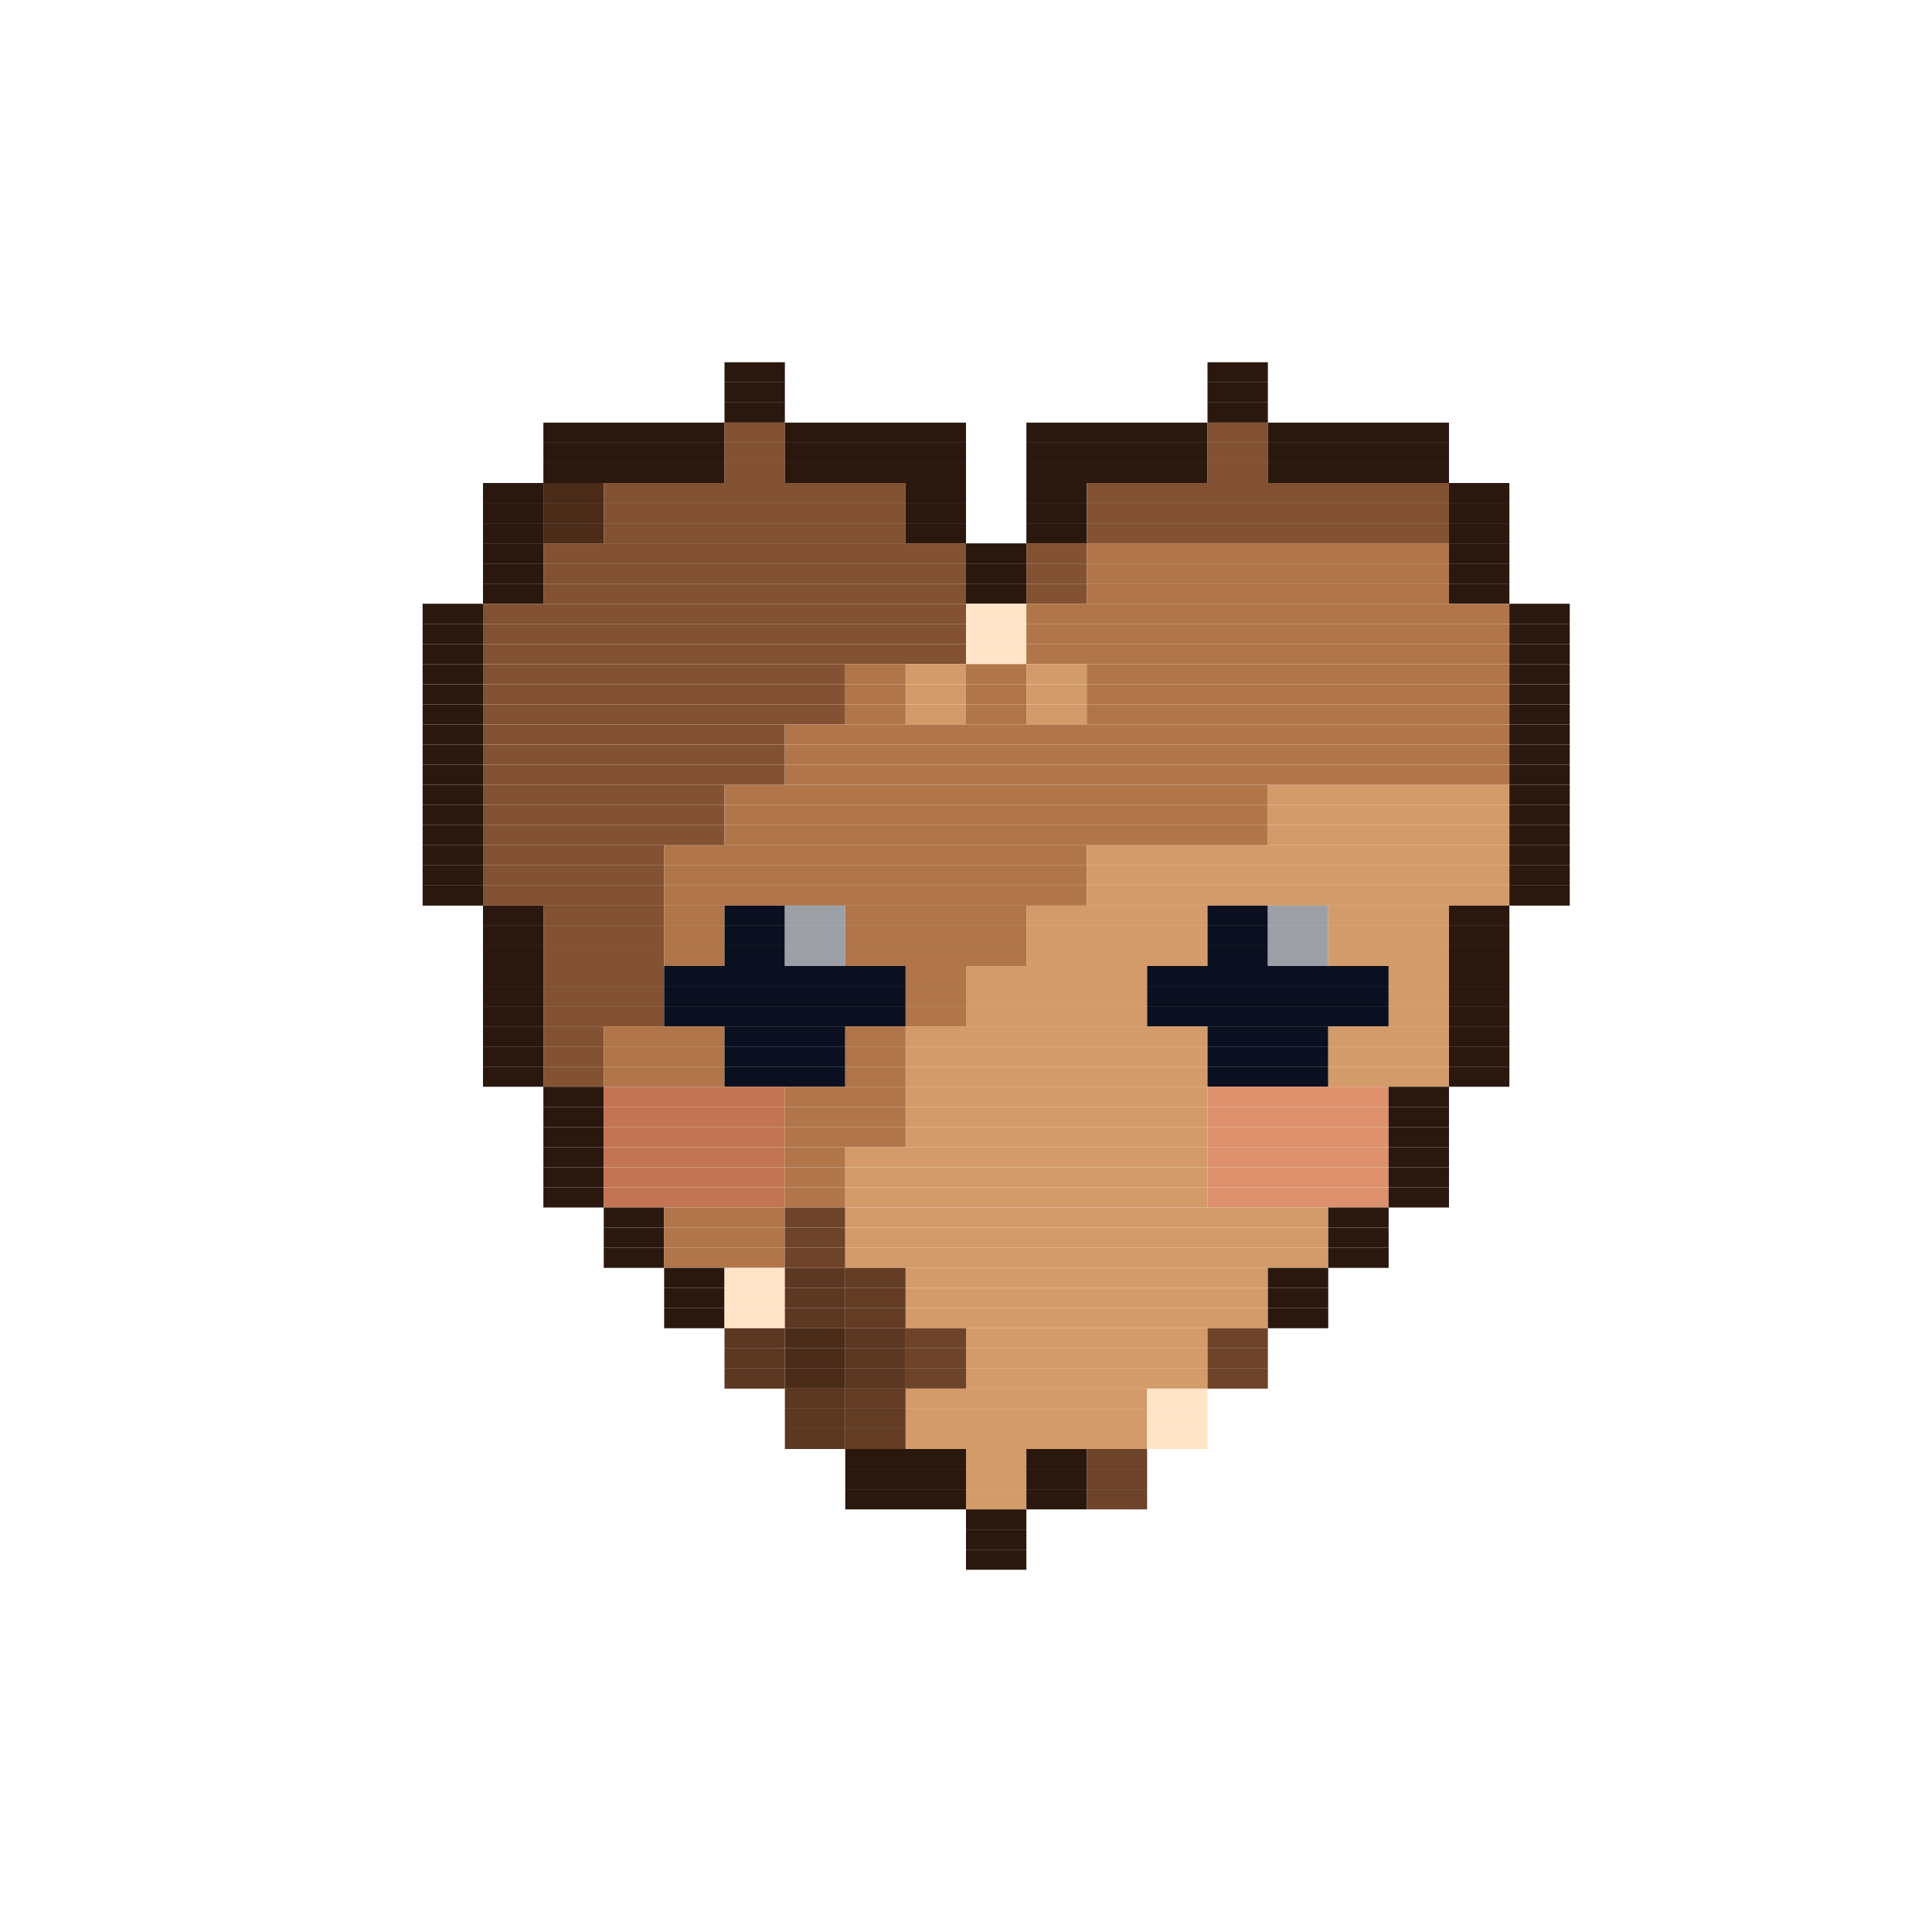
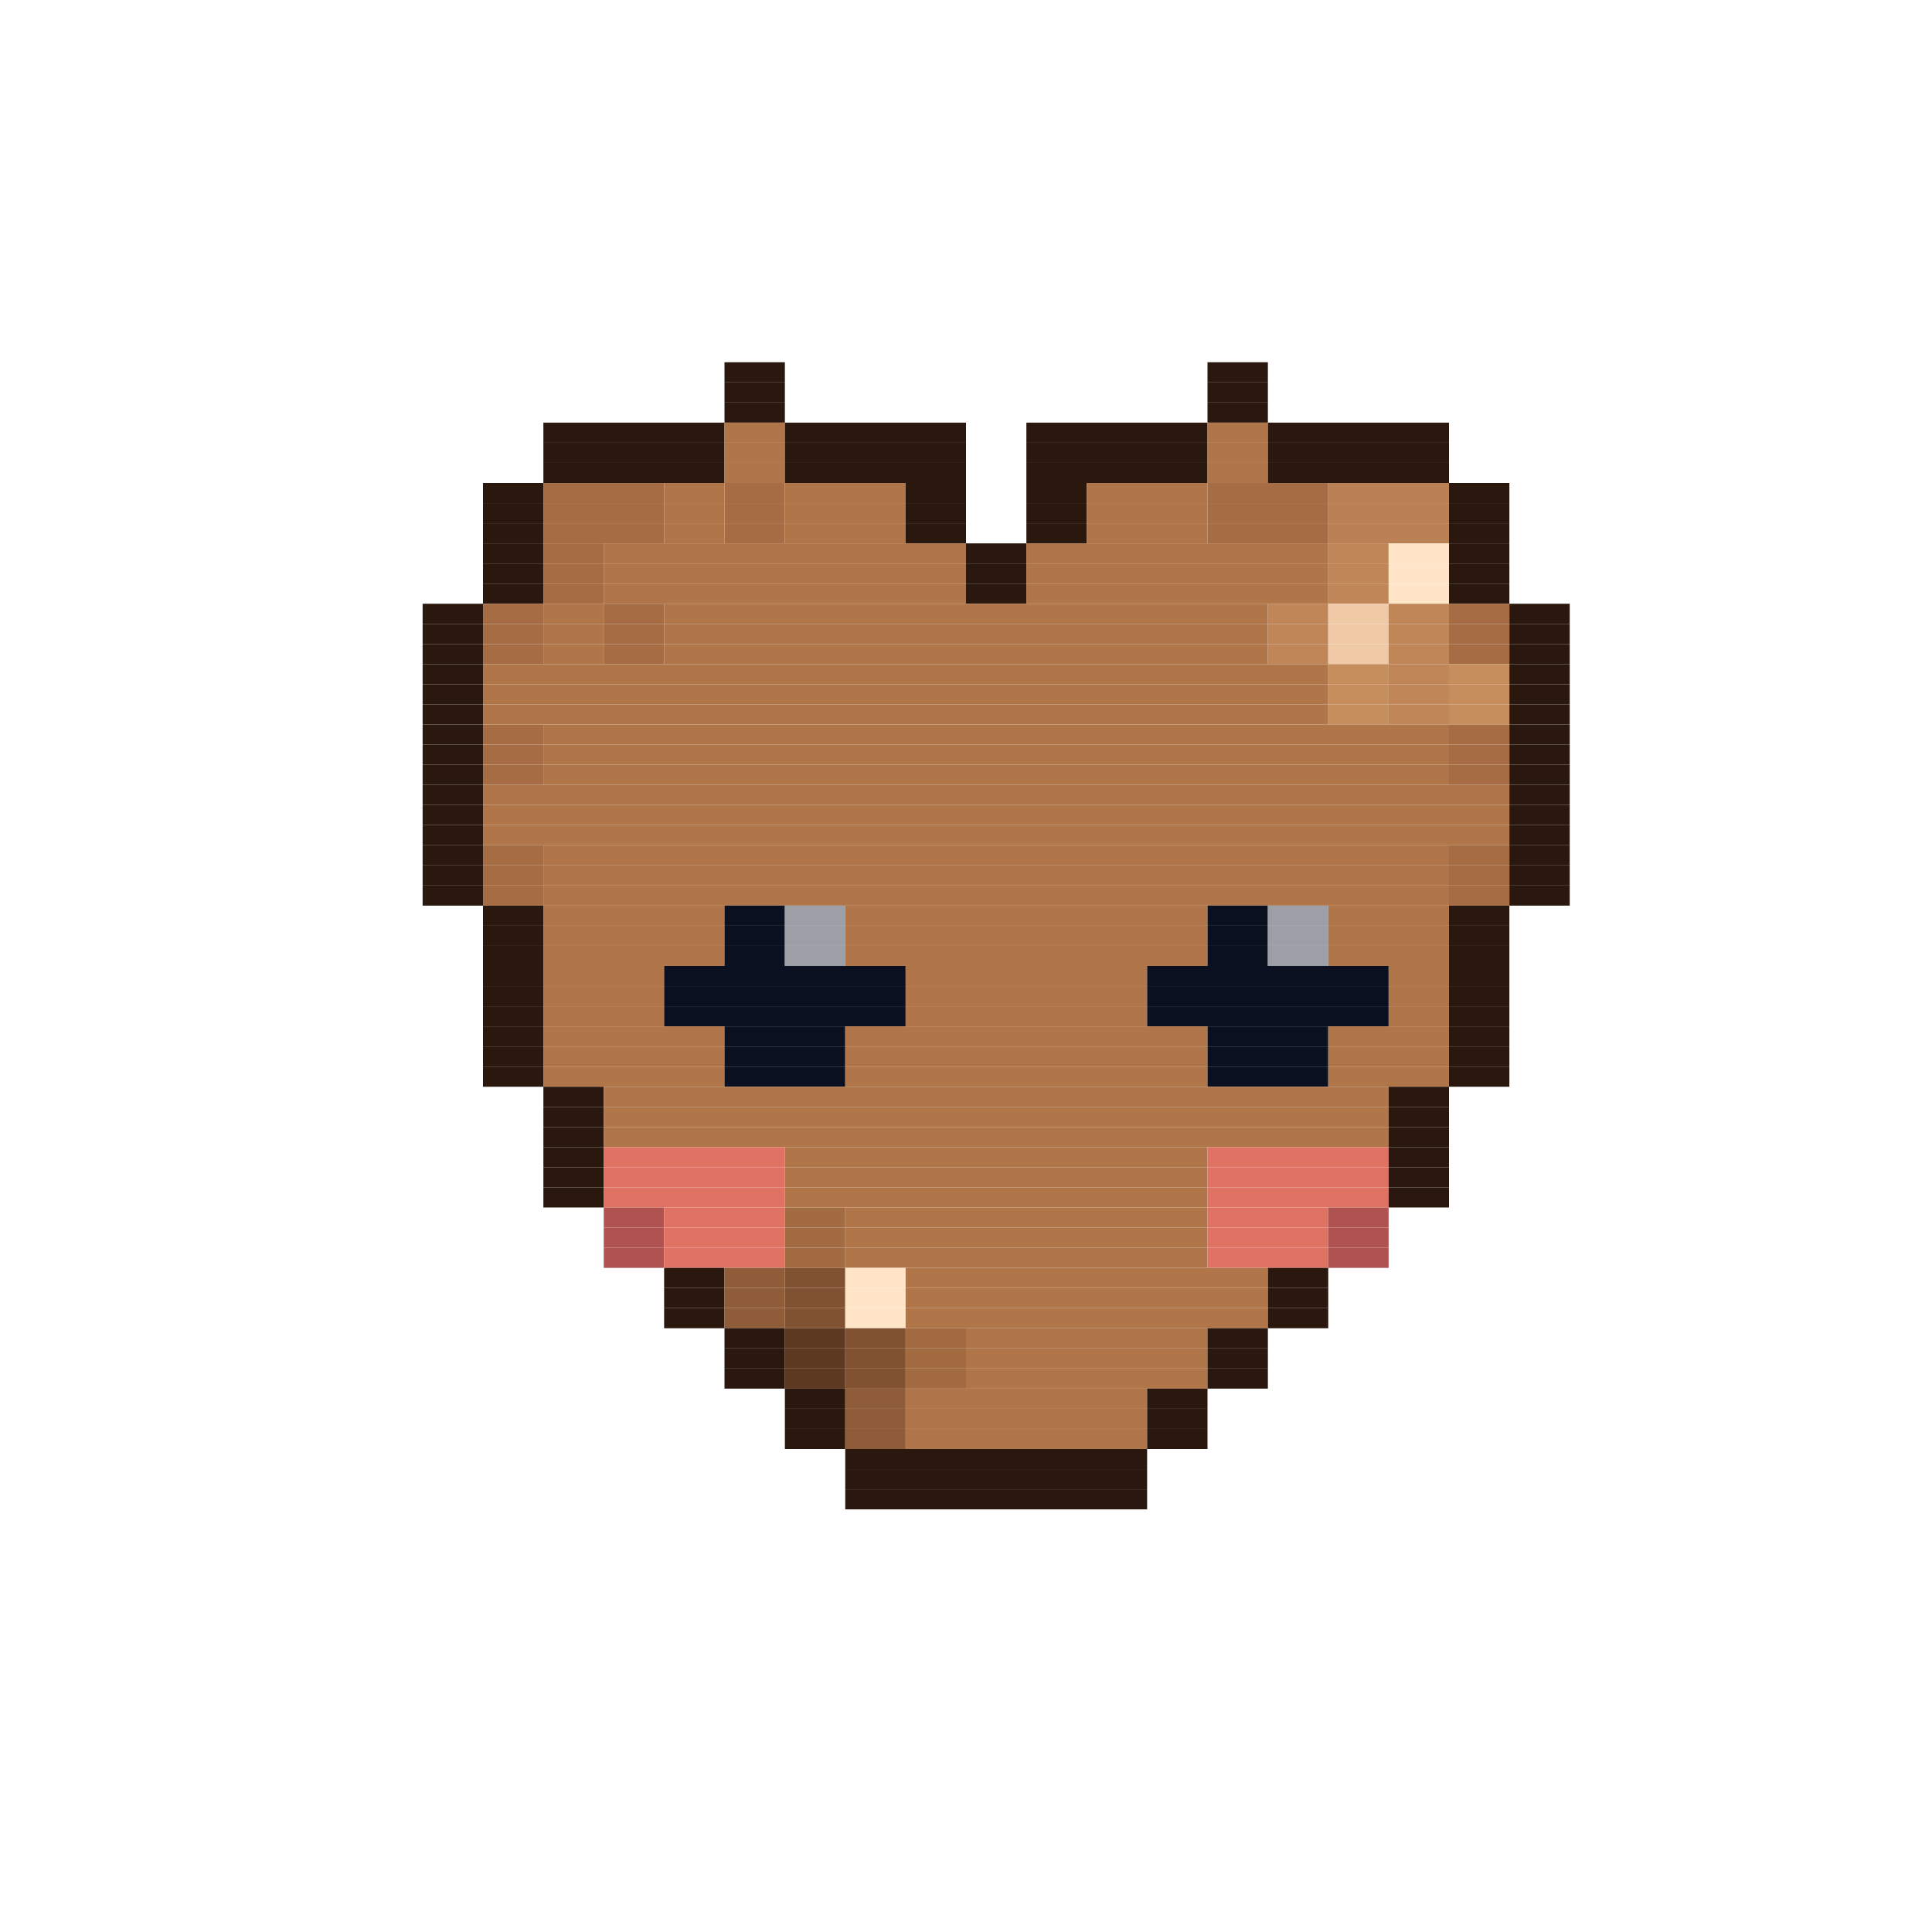
<svg xmlns="http://www.w3.org/2000/svg" viewBox="0 0 96 96" width="96" height="96" style="image-rendering:pixelated">
  <rect x="36" y="18" width="3" height="1" fill="#2a180f" />
  <rect x="60" y="18" width="3" height="1" fill="#2a180f" />
  <rect x="36" y="19" width="3" height="1" fill="#2a180f" />
  <rect x="60" y="19" width="3" height="1" fill="#2a180f" />
  <rect x="36" y="20" width="3" height="1" fill="#2a180f" />
  <rect x="60" y="20" width="3" height="1" fill="#2a180f" />
  <rect x="27" y="21" width="9" height="1" fill="#2a180f" />
-   <rect x="36" y="21" width="3" height="1" fill="#835233" />
+   <rect x="36" y="21" width="3" height="1" fill="#b07549" />
  <rect x="39" y="21" width="9" height="1" fill="#2a180f" />
  <rect x="51" y="21" width="9" height="1" fill="#2a180f" />
-   <rect x="60" y="21" width="3" height="1" fill="#835233" />
+   <rect x="60" y="21" width="3" height="1" fill="#b07549" />
  <rect x="63" y="21" width="9" height="1" fill="#2a180f" />
  <rect x="27" y="22" width="9" height="1" fill="#2a180f" />
-   <rect x="36" y="22" width="3" height="1" fill="#835233" />
+   <rect x="36" y="22" width="3" height="1" fill="#b07549" />
  <rect x="39" y="22" width="9" height="1" fill="#2a180f" />
  <rect x="51" y="22" width="9" height="1" fill="#2a180f" />
-   <rect x="60" y="22" width="3" height="1" fill="#835233" />
+   <rect x="60" y="22" width="3" height="1" fill="#b07549" />
  <rect x="63" y="22" width="9" height="1" fill="#2a180f" />
  <rect x="27" y="23" width="9" height="1" fill="#2a180f" />
-   <rect x="36" y="23" width="3" height="1" fill="#835233" />
+   <rect x="36" y="23" width="3" height="1" fill="#b07549" />
  <rect x="39" y="23" width="9" height="1" fill="#2a180f" />
  <rect x="51" y="23" width="9" height="1" fill="#2a180f" />
-   <rect x="60" y="23" width="3" height="1" fill="#835233" />
+   <rect x="60" y="23" width="3" height="1" fill="#b07549" />
  <rect x="63" y="23" width="9" height="1" fill="#2a180f" />
  <rect x="24" y="24" width="3" height="1" fill="#2a180f" />
-   <rect x="27" y="24" width="3" height="1" fill="#4b2c19" />
-   <rect x="30" y="24" width="15" height="1" fill="#835233" />
+   <rect x="27" y="24" width="6" height="1" fill="#a66d44" />
+   <rect x="33" y="24" width="3" height="1" fill="#b07549" />
+   <rect x="36" y="24" width="3" height="1" fill="#a66d44" />
+   <rect x="39" y="24" width="6" height="1" fill="#b07549" />
  <rect x="45" y="24" width="3" height="1" fill="#2a180f" />
  <rect x="51" y="24" width="3" height="1" fill="#2a180f" />
-   <rect x="54" y="24" width="18" height="1" fill="#835233" />
+   <rect x="54" y="24" width="6" height="1" fill="#b07549" />
+   <rect x="60" y="24" width="6" height="1" fill="#a66d44" />
+   <rect x="66" y="24" width="6" height="1" fill="#bb8053" />
  <rect x="72" y="24" width="3" height="1" fill="#2a180f" />
  <rect x="24" y="25" width="3" height="1" fill="#2a180f" />
-   <rect x="27" y="25" width="3" height="1" fill="#4b2c19" />
-   <rect x="30" y="25" width="15" height="1" fill="#835233" />
+   <rect x="27" y="25" width="6" height="1" fill="#a66d44" />
+   <rect x="33" y="25" width="3" height="1" fill="#b07549" />
+   <rect x="36" y="25" width="3" height="1" fill="#a66d44" />
+   <rect x="39" y="25" width="6" height="1" fill="#b07549" />
  <rect x="45" y="25" width="3" height="1" fill="#2a180f" />
  <rect x="51" y="25" width="3" height="1" fill="#2a180f" />
-   <rect x="54" y="25" width="18" height="1" fill="#835233" />
+   <rect x="54" y="25" width="6" height="1" fill="#b07549" />
+   <rect x="60" y="25" width="6" height="1" fill="#a66d44" />
+   <rect x="66" y="25" width="6" height="1" fill="#bb8053" />
  <rect x="72" y="25" width="3" height="1" fill="#2a180f" />
  <rect x="24" y="26" width="3" height="1" fill="#2a180f" />
-   <rect x="27" y="26" width="3" height="1" fill="#4b2c19" />
-   <rect x="30" y="26" width="15" height="1" fill="#835233" />
+   <rect x="27" y="26" width="6" height="1" fill="#a66d44" />
+   <rect x="33" y="26" width="3" height="1" fill="#b07549" />
+   <rect x="36" y="26" width="3" height="1" fill="#a66d44" />
+   <rect x="39" y="26" width="6" height="1" fill="#b07549" />
  <rect x="45" y="26" width="3" height="1" fill="#2a180f" />
  <rect x="51" y="26" width="3" height="1" fill="#2a180f" />
-   <rect x="54" y="26" width="18" height="1" fill="#835233" />
+   <rect x="54" y="26" width="6" height="1" fill="#b07549" />
+   <rect x="60" y="26" width="6" height="1" fill="#a66d44" />
+   <rect x="66" y="26" width="6" height="1" fill="#bb8053" />
  <rect x="72" y="26" width="3" height="1" fill="#2a180f" />
  <rect x="24" y="27" width="3" height="1" fill="#2a180f" />
-   <rect x="27" y="27" width="21" height="1" fill="#835233" />
+   <rect x="27" y="27" width="3" height="1" fill="#a66d44" />
+   <rect x="30" y="27" width="18" height="1" fill="#b07549" />
  <rect x="48" y="27" width="3" height="1" fill="#2a180f" />
-   <rect x="51" y="27" width="3" height="1" fill="#835233" />
-   <rect x="54" y="27" width="18" height="1" fill="#b07549" />
+   <rect x="51" y="27" width="15" height="1" fill="#b07549" />
+   <rect x="66" y="27" width="3" height="1" fill="#c08657" />
+   <rect x="69" y="27" width="3" height="1" fill="#ffe4c8" />
  <rect x="72" y="27" width="3" height="1" fill="#2a180f" />
  <rect x="24" y="28" width="3" height="1" fill="#2a180f" />
-   <rect x="27" y="28" width="21" height="1" fill="#835233" />
+   <rect x="27" y="28" width="3" height="1" fill="#a66d44" />
+   <rect x="30" y="28" width="18" height="1" fill="#b07549" />
  <rect x="48" y="28" width="3" height="1" fill="#2a180f" />
-   <rect x="51" y="28" width="3" height="1" fill="#835233" />
-   <rect x="54" y="28" width="18" height="1" fill="#b07549" />
+   <rect x="51" y="28" width="15" height="1" fill="#b07549" />
+   <rect x="66" y="28" width="3" height="1" fill="#c08657" />
+   <rect x="69" y="28" width="3" height="1" fill="#ffe4c8" />
  <rect x="72" y="28" width="3" height="1" fill="#2a180f" />
  <rect x="24" y="29" width="3" height="1" fill="#2a180f" />
-   <rect x="27" y="29" width="21" height="1" fill="#835233" />
+   <rect x="27" y="29" width="3" height="1" fill="#a66d44" />
+   <rect x="30" y="29" width="18" height="1" fill="#b07549" />
  <rect x="48" y="29" width="3" height="1" fill="#2a180f" />
-   <rect x="51" y="29" width="3" height="1" fill="#835233" />
-   <rect x="54" y="29" width="18" height="1" fill="#b07549" />
+   <rect x="51" y="29" width="15" height="1" fill="#b07549" />
+   <rect x="66" y="29" width="3" height="1" fill="#c08657" />
+   <rect x="69" y="29" width="3" height="1" fill="#ffe4c8" />
  <rect x="72" y="29" width="3" height="1" fill="#2a180f" />
  <rect x="21" y="30" width="3" height="1" fill="#2a180f" />
-   <rect x="24" y="30" width="24" height="1" fill="#835233" />
-   <rect x="48" y="30" width="3" height="1" fill="#ffe4c8" />
-   <rect x="51" y="30" width="24" height="1" fill="#b07549" />
+   <rect x="24" y="30" width="3" height="1" fill="#a66d44" />
+   <rect x="27" y="30" width="3" height="1" fill="#b07549" />
+   <rect x="30" y="30" width="3" height="1" fill="#a66d44" />
+   <rect x="33" y="30" width="30" height="1" fill="#b07549" />
+   <rect x="63" y="30" width="3" height="1" fill="#c08657" />
+   <rect x="66" y="30" width="3" height="1" fill="#f0caa7" />
+   <rect x="69" y="30" width="3" height="1" fill="#c08657" />
+   <rect x="72" y="30" width="3" height="1" fill="#a66d44" />
  <rect x="75" y="30" width="3" height="1" fill="#2a180f" />
  <rect x="21" y="31" width="3" height="1" fill="#2a180f" />
-   <rect x="24" y="31" width="24" height="1" fill="#835233" />
-   <rect x="48" y="31" width="3" height="1" fill="#ffe4c8" />
-   <rect x="51" y="31" width="24" height="1" fill="#b07549" />
+   <rect x="24" y="31" width="3" height="1" fill="#a66d44" />
+   <rect x="27" y="31" width="3" height="1" fill="#b07549" />
+   <rect x="30" y="31" width="3" height="1" fill="#a66d44" />
+   <rect x="33" y="31" width="30" height="1" fill="#b07549" />
+   <rect x="63" y="31" width="3" height="1" fill="#c08657" />
+   <rect x="66" y="31" width="3" height="1" fill="#f0caa7" />
+   <rect x="69" y="31" width="3" height="1" fill="#c08657" />
+   <rect x="72" y="31" width="3" height="1" fill="#a66d44" />
  <rect x="75" y="31" width="3" height="1" fill="#2a180f" />
  <rect x="21" y="32" width="3" height="1" fill="#2a180f" />
-   <rect x="24" y="32" width="24" height="1" fill="#835233" />
-   <rect x="48" y="32" width="3" height="1" fill="#ffe4c8" />
-   <rect x="51" y="32" width="24" height="1" fill="#b07549" />
+   <rect x="24" y="32" width="3" height="1" fill="#a66d44" />
+   <rect x="27" y="32" width="3" height="1" fill="#b07549" />
+   <rect x="30" y="32" width="3" height="1" fill="#a66d44" />
+   <rect x="33" y="32" width="30" height="1" fill="#b07549" />
+   <rect x="63" y="32" width="3" height="1" fill="#c08657" />
+   <rect x="66" y="32" width="3" height="1" fill="#f0caa7" />
+   <rect x="69" y="32" width="3" height="1" fill="#c08657" />
+   <rect x="72" y="32" width="3" height="1" fill="#a66d44" />
  <rect x="75" y="32" width="3" height="1" fill="#2a180f" />
  <rect x="21" y="33" width="3" height="1" fill="#2a180f" />
-   <rect x="24" y="33" width="18" height="1" fill="#835233" />
-   <rect x="42" y="33" width="3" height="1" fill="#b07549" />
-   <rect x="45" y="33" width="3" height="1" fill="#d39b69" />
-   <rect x="48" y="33" width="3" height="1" fill="#b07549" />
-   <rect x="51" y="33" width="3" height="1" fill="#d39b69" />
-   <rect x="54" y="33" width="21" height="1" fill="#b07549" />
+   <rect x="24" y="33" width="42" height="1" fill="#b07549" />
+   <rect x="66" y="33" width="3" height="1" fill="#c68d5d" />
+   <rect x="69" y="33" width="3" height="1" fill="#c08657" />
+   <rect x="72" y="33" width="3" height="1" fill="#c68d5d" />
  <rect x="75" y="33" width="3" height="1" fill="#2a180f" />
  <rect x="21" y="34" width="3" height="1" fill="#2a180f" />
-   <rect x="24" y="34" width="18" height="1" fill="#835233" />
-   <rect x="42" y="34" width="3" height="1" fill="#b07549" />
-   <rect x="45" y="34" width="3" height="1" fill="#d39b69" />
-   <rect x="48" y="34" width="3" height="1" fill="#b07549" />
-   <rect x="51" y="34" width="3" height="1" fill="#d39b69" />
-   <rect x="54" y="34" width="21" height="1" fill="#b07549" />
+   <rect x="24" y="34" width="42" height="1" fill="#b07549" />
+   <rect x="66" y="34" width="3" height="1" fill="#c68d5d" />
+   <rect x="69" y="34" width="3" height="1" fill="#c08657" />
+   <rect x="72" y="34" width="3" height="1" fill="#c68d5d" />
  <rect x="75" y="34" width="3" height="1" fill="#2a180f" />
  <rect x="21" y="35" width="3" height="1" fill="#2a180f" />
-   <rect x="24" y="35" width="18" height="1" fill="#835233" />
-   <rect x="42" y="35" width="3" height="1" fill="#b07549" />
-   <rect x="45" y="35" width="3" height="1" fill="#d39b69" />
-   <rect x="48" y="35" width="3" height="1" fill="#b07549" />
-   <rect x="51" y="35" width="3" height="1" fill="#d39b69" />
-   <rect x="54" y="35" width="21" height="1" fill="#b07549" />
+   <rect x="24" y="35" width="42" height="1" fill="#b07549" />
+   <rect x="66" y="35" width="3" height="1" fill="#c68d5d" />
+   <rect x="69" y="35" width="3" height="1" fill="#c08657" />
+   <rect x="72" y="35" width="3" height="1" fill="#c68d5d" />
  <rect x="75" y="35" width="3" height="1" fill="#2a180f" />
  <rect x="21" y="36" width="3" height="1" fill="#2a180f" />
-   <rect x="24" y="36" width="15" height="1" fill="#835233" />
-   <rect x="39" y="36" width="36" height="1" fill="#b07549" />
+   <rect x="24" y="36" width="3" height="1" fill="#a66d44" />
+   <rect x="27" y="36" width="45" height="1" fill="#b07549" />
+   <rect x="72" y="36" width="3" height="1" fill="#a66d44" />
  <rect x="75" y="36" width="3" height="1" fill="#2a180f" />
  <rect x="21" y="37" width="3" height="1" fill="#2a180f" />
-   <rect x="24" y="37" width="15" height="1" fill="#835233" />
-   <rect x="39" y="37" width="36" height="1" fill="#b07549" />
+   <rect x="24" y="37" width="3" height="1" fill="#a66d44" />
+   <rect x="27" y="37" width="45" height="1" fill="#b07549" />
+   <rect x="72" y="37" width="3" height="1" fill="#a66d44" />
  <rect x="75" y="37" width="3" height="1" fill="#2a180f" />
  <rect x="21" y="38" width="3" height="1" fill="#2a180f" />
-   <rect x="24" y="38" width="15" height="1" fill="#835233" />
-   <rect x="39" y="38" width="36" height="1" fill="#b07549" />
+   <rect x="24" y="38" width="3" height="1" fill="#a66d44" />
+   <rect x="27" y="38" width="45" height="1" fill="#b07549" />
+   <rect x="72" y="38" width="3" height="1" fill="#a66d44" />
  <rect x="75" y="38" width="3" height="1" fill="#2a180f" />
  <rect x="21" y="39" width="3" height="1" fill="#2a180f" />
-   <rect x="24" y="39" width="12" height="1" fill="#835233" />
-   <rect x="36" y="39" width="27" height="1" fill="#b07549" />
-   <rect x="63" y="39" width="12" height="1" fill="#d39b69" />
+   <rect x="24" y="39" width="51" height="1" fill="#b07549" />
  <rect x="75" y="39" width="3" height="1" fill="#2a180f" />
  <rect x="21" y="40" width="3" height="1" fill="#2a180f" />
-   <rect x="24" y="40" width="12" height="1" fill="#835233" />
-   <rect x="36" y="40" width="27" height="1" fill="#b07549" />
-   <rect x="63" y="40" width="12" height="1" fill="#d39b69" />
+   <rect x="24" y="40" width="51" height="1" fill="#b07549" />
  <rect x="75" y="40" width="3" height="1" fill="#2a180f" />
  <rect x="21" y="41" width="3" height="1" fill="#2a180f" />
-   <rect x="24" y="41" width="12" height="1" fill="#835233" />
-   <rect x="36" y="41" width="27" height="1" fill="#b07549" />
-   <rect x="63" y="41" width="12" height="1" fill="#d39b69" />
+   <rect x="24" y="41" width="51" height="1" fill="#b07549" />
  <rect x="75" y="41" width="3" height="1" fill="#2a180f" />
  <rect x="21" y="42" width="3" height="1" fill="#2a180f" />
-   <rect x="24" y="42" width="9" height="1" fill="#835233" />
-   <rect x="33" y="42" width="21" height="1" fill="#b07549" />
-   <rect x="54" y="42" width="21" height="1" fill="#d39b69" />
+   <rect x="24" y="42" width="3" height="1" fill="#a66d44" />
+   <rect x="27" y="42" width="45" height="1" fill="#b07549" />
+   <rect x="72" y="42" width="3" height="1" fill="#a66d44" />
  <rect x="75" y="42" width="3" height="1" fill="#2a180f" />
  <rect x="21" y="43" width="3" height="1" fill="#2a180f" />
-   <rect x="24" y="43" width="9" height="1" fill="#835233" />
-   <rect x="33" y="43" width="21" height="1" fill="#b07549" />
-   <rect x="54" y="43" width="21" height="1" fill="#d39b69" />
+   <rect x="24" y="43" width="3" height="1" fill="#a66d44" />
+   <rect x="27" y="43" width="45" height="1" fill="#b07549" />
+   <rect x="72" y="43" width="3" height="1" fill="#a66d44" />
  <rect x="75" y="43" width="3" height="1" fill="#2a180f" />
  <rect x="21" y="44" width="3" height="1" fill="#2a180f" />
-   <rect x="24" y="44" width="9" height="1" fill="#835233" />
-   <rect x="33" y="44" width="21" height="1" fill="#b07549" />
-   <rect x="54" y="44" width="21" height="1" fill="#d39b69" />
+   <rect x="24" y="44" width="3" height="1" fill="#a66d44" />
+   <rect x="27" y="44" width="45" height="1" fill="#b07549" />
+   <rect x="72" y="44" width="3" height="1" fill="#a66d44" />
  <rect x="75" y="44" width="3" height="1" fill="#2a180f" />
  <rect x="24" y="45" width="3" height="1" fill="#2a180f" />
-   <rect x="27" y="45" width="6" height="1" fill="#835233" />
-   <rect x="33" y="45" width="3" height="1" fill="#b07549" />
+   <rect x="27" y="45" width="9" height="1" fill="#b07549" />
  <rect x="36" y="45" width="3" height="1" fill="#0b1020" />
  <rect x="39" y="45" width="3" height="1" fill="#9d9fa6" />
-   <rect x="42" y="45" width="9" height="1" fill="#b07549" />
-   <rect x="51" y="45" width="9" height="1" fill="#d39b69" />
+   <rect x="42" y="45" width="18" height="1" fill="#b07549" />
  <rect x="60" y="45" width="3" height="1" fill="#0b1020" />
  <rect x="63" y="45" width="3" height="1" fill="#9d9fa6" />
-   <rect x="66" y="45" width="6" height="1" fill="#d39b69" />
+   <rect x="66" y="45" width="6" height="1" fill="#b07549" />
  <rect x="72" y="45" width="3" height="1" fill="#2a180f" />
  <rect x="24" y="46" width="3" height="1" fill="#2a180f" />
-   <rect x="27" y="46" width="6" height="1" fill="#835233" />
-   <rect x="33" y="46" width="3" height="1" fill="#b07549" />
+   <rect x="27" y="46" width="9" height="1" fill="#b07549" />
  <rect x="36" y="46" width="3" height="1" fill="#0b1020" />
  <rect x="39" y="46" width="3" height="1" fill="#9d9fa6" />
-   <rect x="42" y="46" width="9" height="1" fill="#b07549" />
-   <rect x="51" y="46" width="9" height="1" fill="#d39b69" />
+   <rect x="42" y="46" width="18" height="1" fill="#b07549" />
  <rect x="60" y="46" width="3" height="1" fill="#0b1020" />
  <rect x="63" y="46" width="3" height="1" fill="#9d9fa6" />
-   <rect x="66" y="46" width="6" height="1" fill="#d39b69" />
+   <rect x="66" y="46" width="6" height="1" fill="#b07549" />
  <rect x="72" y="46" width="3" height="1" fill="#2a180f" />
  <rect x="24" y="47" width="3" height="1" fill="#2a180f" />
-   <rect x="27" y="47" width="6" height="1" fill="#835233" />
-   <rect x="33" y="47" width="3" height="1" fill="#b07549" />
+   <rect x="27" y="47" width="9" height="1" fill="#b07549" />
  <rect x="36" y="47" width="3" height="1" fill="#0b1020" />
  <rect x="39" y="47" width="3" height="1" fill="#9d9fa6" />
-   <rect x="42" y="47" width="9" height="1" fill="#b07549" />
-   <rect x="51" y="47" width="9" height="1" fill="#d39b69" />
+   <rect x="42" y="47" width="18" height="1" fill="#b07549" />
  <rect x="60" y="47" width="3" height="1" fill="#0b1020" />
  <rect x="63" y="47" width="3" height="1" fill="#9d9fa6" />
-   <rect x="66" y="47" width="6" height="1" fill="#d39b69" />
+   <rect x="66" y="47" width="6" height="1" fill="#b07549" />
  <rect x="72" y="47" width="3" height="1" fill="#2a180f" />
  <rect x="24" y="48" width="3" height="1" fill="#2a180f" />
-   <rect x="27" y="48" width="6" height="1" fill="#835233" />
+   <rect x="27" y="48" width="6" height="1" fill="#b07549" />
  <rect x="33" y="48" width="12" height="1" fill="#0b1020" />
-   <rect x="45" y="48" width="3" height="1" fill="#b07549" />
-   <rect x="48" y="48" width="9" height="1" fill="#d39b69" />
+   <rect x="45" y="48" width="12" height="1" fill="#b07549" />
  <rect x="57" y="48" width="12" height="1" fill="#0b1020" />
-   <rect x="69" y="48" width="3" height="1" fill="#d39b69" />
+   <rect x="69" y="48" width="3" height="1" fill="#b07549" />
  <rect x="72" y="48" width="3" height="1" fill="#2a180f" />
  <rect x="24" y="49" width="3" height="1" fill="#2a180f" />
-   <rect x="27" y="49" width="6" height="1" fill="#835233" />
+   <rect x="27" y="49" width="6" height="1" fill="#b07549" />
  <rect x="33" y="49" width="12" height="1" fill="#0b1020" />
-   <rect x="45" y="49" width="3" height="1" fill="#b07549" />
-   <rect x="48" y="49" width="9" height="1" fill="#d39b69" />
+   <rect x="45" y="49" width="12" height="1" fill="#b07549" />
  <rect x="57" y="49" width="12" height="1" fill="#0b1020" />
-   <rect x="69" y="49" width="3" height="1" fill="#d39b69" />
+   <rect x="69" y="49" width="3" height="1" fill="#b07549" />
  <rect x="72" y="49" width="3" height="1" fill="#2a180f" />
  <rect x="24" y="50" width="3" height="1" fill="#2a180f" />
-   <rect x="27" y="50" width="6" height="1" fill="#835233" />
+   <rect x="27" y="50" width="6" height="1" fill="#b07549" />
  <rect x="33" y="50" width="12" height="1" fill="#0b1020" />
-   <rect x="45" y="50" width="3" height="1" fill="#b07549" />
-   <rect x="48" y="50" width="9" height="1" fill="#d39b69" />
+   <rect x="45" y="50" width="12" height="1" fill="#b07549" />
  <rect x="57" y="50" width="12" height="1" fill="#0b1020" />
-   <rect x="69" y="50" width="3" height="1" fill="#d39b69" />
+   <rect x="69" y="50" width="3" height="1" fill="#b07549" />
  <rect x="72" y="50" width="3" height="1" fill="#2a180f" />
  <rect x="24" y="51" width="3" height="1" fill="#2a180f" />
-   <rect x="27" y="51" width="3" height="1" fill="#835233" />
-   <rect x="30" y="51" width="6" height="1" fill="#b07549" />
+   <rect x="27" y="51" width="9" height="1" fill="#b07549" />
  <rect x="36" y="51" width="6" height="1" fill="#0b1020" />
-   <rect x="42" y="51" width="3" height="1" fill="#b07549" />
-   <rect x="45" y="51" width="15" height="1" fill="#d39b69" />
+   <rect x="42" y="51" width="18" height="1" fill="#b07549" />
  <rect x="60" y="51" width="6" height="1" fill="#0b1020" />
-   <rect x="66" y="51" width="6" height="1" fill="#d39b69" />
+   <rect x="66" y="51" width="6" height="1" fill="#b07549" />
  <rect x="72" y="51" width="3" height="1" fill="#2a180f" />
  <rect x="24" y="52" width="3" height="1" fill="#2a180f" />
-   <rect x="27" y="52" width="3" height="1" fill="#835233" />
-   <rect x="30" y="52" width="6" height="1" fill="#b07549" />
+   <rect x="27" y="52" width="9" height="1" fill="#b07549" />
  <rect x="36" y="52" width="6" height="1" fill="#0b1020" />
-   <rect x="42" y="52" width="3" height="1" fill="#b07549" />
-   <rect x="45" y="52" width="15" height="1" fill="#d39b69" />
+   <rect x="42" y="52" width="18" height="1" fill="#b07549" />
  <rect x="60" y="52" width="6" height="1" fill="#0b1020" />
-   <rect x="66" y="52" width="6" height="1" fill="#d39b69" />
+   <rect x="66" y="52" width="6" height="1" fill="#b07549" />
  <rect x="72" y="52" width="3" height="1" fill="#2a180f" />
  <rect x="24" y="53" width="3" height="1" fill="#2a180f" />
-   <rect x="27" y="53" width="3" height="1" fill="#835233" />
-   <rect x="30" y="53" width="6" height="1" fill="#b07549" />
+   <rect x="27" y="53" width="9" height="1" fill="#b07549" />
  <rect x="36" y="53" width="6" height="1" fill="#0b1020" />
-   <rect x="42" y="53" width="3" height="1" fill="#b07549" />
-   <rect x="45" y="53" width="15" height="1" fill="#d39b69" />
+   <rect x="42" y="53" width="18" height="1" fill="#b07549" />
  <rect x="60" y="53" width="6" height="1" fill="#0b1020" />
-   <rect x="66" y="53" width="6" height="1" fill="#d39b69" />
+   <rect x="66" y="53" width="6" height="1" fill="#b07549" />
  <rect x="72" y="53" width="3" height="1" fill="#2a180f" />
  <rect x="27" y="54" width="3" height="1" fill="#2a180f" />
-   <rect x="30" y="54" width="9" height="1" fill="#c27453" />
-   <rect x="39" y="54" width="6" height="1" fill="#b07549" />
-   <rect x="45" y="54" width="15" height="1" fill="#d39b69" />
-   <rect x="60" y="54" width="9" height="1" fill="#dc906b" />
+   <rect x="30" y="54" width="39" height="1" fill="#b07549" />
  <rect x="69" y="54" width="3" height="1" fill="#2a180f" />
  <rect x="27" y="55" width="3" height="1" fill="#2a180f" />
-   <rect x="30" y="55" width="9" height="1" fill="#c27453" />
-   <rect x="39" y="55" width="6" height="1" fill="#b07549" />
-   <rect x="45" y="55" width="15" height="1" fill="#d39b69" />
-   <rect x="60" y="55" width="9" height="1" fill="#dc906b" />
+   <rect x="30" y="55" width="39" height="1" fill="#b07549" />
  <rect x="69" y="55" width="3" height="1" fill="#2a180f" />
  <rect x="27" y="56" width="3" height="1" fill="#2a180f" />
-   <rect x="30" y="56" width="9" height="1" fill="#c27453" />
-   <rect x="39" y="56" width="6" height="1" fill="#b07549" />
-   <rect x="45" y="56" width="15" height="1" fill="#d39b69" />
-   <rect x="60" y="56" width="9" height="1" fill="#dc906b" />
+   <rect x="30" y="56" width="39" height="1" fill="#b07549" />
  <rect x="69" y="56" width="3" height="1" fill="#2a180f" />
  <rect x="27" y="57" width="3" height="1" fill="#2a180f" />
-   <rect x="30" y="57" width="9" height="1" fill="#c27453" />
-   <rect x="39" y="57" width="3" height="1" fill="#b07549" />
-   <rect x="42" y="57" width="18" height="1" fill="#d39b69" />
-   <rect x="60" y="57" width="9" height="1" fill="#dc906b" />
+   <rect x="30" y="57" width="9" height="1" fill="#df7263" />
+   <rect x="39" y="57" width="21" height="1" fill="#b07549" />
+   <rect x="60" y="57" width="9" height="1" fill="#df7263" />
  <rect x="69" y="57" width="3" height="1" fill="#2a180f" />
  <rect x="27" y="58" width="3" height="1" fill="#2a180f" />
-   <rect x="30" y="58" width="9" height="1" fill="#c27453" />
-   <rect x="39" y="58" width="3" height="1" fill="#b07549" />
-   <rect x="42" y="58" width="18" height="1" fill="#d39b69" />
-   <rect x="60" y="58" width="9" height="1" fill="#dc906b" />
+   <rect x="30" y="58" width="9" height="1" fill="#df7263" />
+   <rect x="39" y="58" width="21" height="1" fill="#b07549" />
+   <rect x="60" y="58" width="9" height="1" fill="#df7263" />
  <rect x="69" y="58" width="3" height="1" fill="#2a180f" />
  <rect x="27" y="59" width="3" height="1" fill="#2a180f" />
-   <rect x="30" y="59" width="9" height="1" fill="#c27453" />
-   <rect x="39" y="59" width="3" height="1" fill="#b07549" />
-   <rect x="42" y="59" width="18" height="1" fill="#d39b69" />
-   <rect x="60" y="59" width="9" height="1" fill="#dc906b" />
+   <rect x="30" y="59" width="9" height="1" fill="#df7263" />
+   <rect x="39" y="59" width="21" height="1" fill="#b07549" />
+   <rect x="60" y="59" width="9" height="1" fill="#df7263" />
  <rect x="69" y="59" width="3" height="1" fill="#2a180f" />
-   <rect x="30" y="60" width="3" height="1" fill="#2a180f" />
-   <rect x="33" y="60" width="6" height="1" fill="#b07549" />
-   <rect x="39" y="60" width="3" height="1" fill="#6d4329" />
-   <rect x="42" y="60" width="24" height="1" fill="#d39b69" />
-   <rect x="66" y="60" width="3" height="1" fill="#2a180f" />
-   <rect x="30" y="61" width="3" height="1" fill="#2a180f" />
-   <rect x="33" y="61" width="6" height="1" fill="#b07549" />
-   <rect x="39" y="61" width="3" height="1" fill="#6d4329" />
-   <rect x="42" y="61" width="24" height="1" fill="#d39b69" />
-   <rect x="66" y="61" width="3" height="1" fill="#2a180f" />
-   <rect x="30" y="62" width="3" height="1" fill="#2a180f" />
-   <rect x="33" y="62" width="6" height="1" fill="#b07549" />
-   <rect x="39" y="62" width="3" height="1" fill="#6d4329" />
-   <rect x="42" y="62" width="24" height="1" fill="#d39b69" />
-   <rect x="66" y="62" width="3" height="1" fill="#2a180f" />
+   <rect x="30" y="60" width="3" height="1" fill="#b0524f" />
+   <rect x="33" y="60" width="6" height="1" fill="#df7263" />
+   <rect x="39" y="60" width="3" height="1" fill="#a26b42" />
+   <rect x="42" y="60" width="18" height="1" fill="#b07549" />
+   <rect x="60" y="60" width="6" height="1" fill="#df7263" />
+   <rect x="66" y="60" width="3" height="1" fill="#b0524f" />
+   <rect x="30" y="61" width="3" height="1" fill="#b0524f" />
+   <rect x="33" y="61" width="6" height="1" fill="#df7263" />
+   <rect x="39" y="61" width="3" height="1" fill="#a26b42" />
+   <rect x="42" y="61" width="18" height="1" fill="#b07549" />
+   <rect x="60" y="61" width="6" height="1" fill="#df7263" />
+   <rect x="66" y="61" width="3" height="1" fill="#b0524f" />
+   <rect x="30" y="62" width="3" height="1" fill="#b0524f" />
+   <rect x="33" y="62" width="6" height="1" fill="#df7263" />
+   <rect x="39" y="62" width="3" height="1" fill="#a26b42" />
+   <rect x="42" y="62" width="18" height="1" fill="#b07549" />
+   <rect x="60" y="62" width="6" height="1" fill="#df7263" />
+   <rect x="66" y="62" width="3" height="1" fill="#b0524f" />
  <rect x="33" y="63" width="3" height="1" fill="#2a180f" />
-   <rect x="36" y="63" width="3" height="1" fill="#ffe4c8" />
-   <rect x="39" y="63" width="3" height="1" fill="#5c3721" />
-   <rect x="42" y="63" width="3" height="1" fill="#633c24" />
-   <rect x="45" y="63" width="18" height="1" fill="#d39b69" />
+   <rect x="36" y="63" width="3" height="1" fill="#8e5c39" />
+   <rect x="39" y="63" width="3" height="1" fill="#805232" />
+   <rect x="42" y="63" width="3" height="1" fill="#ffe4c8" />
+   <rect x="45" y="63" width="18" height="1" fill="#b07549" />
  <rect x="63" y="63" width="3" height="1" fill="#2a180f" />
  <rect x="33" y="64" width="3" height="1" fill="#2a180f" />
-   <rect x="36" y="64" width="3" height="1" fill="#ffe4c8" />
-   <rect x="39" y="64" width="3" height="1" fill="#5c3721" />
-   <rect x="42" y="64" width="3" height="1" fill="#633c24" />
-   <rect x="45" y="64" width="18" height="1" fill="#d39b69" />
+   <rect x="36" y="64" width="3" height="1" fill="#8e5c39" />
+   <rect x="39" y="64" width="3" height="1" fill="#805232" />
+   <rect x="42" y="64" width="3" height="1" fill="#ffe4c8" />
+   <rect x="45" y="64" width="18" height="1" fill="#b07549" />
  <rect x="63" y="64" width="3" height="1" fill="#2a180f" />
  <rect x="33" y="65" width="3" height="1" fill="#2a180f" />
-   <rect x="36" y="65" width="3" height="1" fill="#ffe4c8" />
-   <rect x="39" y="65" width="3" height="1" fill="#5c3721" />
-   <rect x="42" y="65" width="3" height="1" fill="#633c24" />
-   <rect x="45" y="65" width="18" height="1" fill="#d39b69" />
+   <rect x="36" y="65" width="3" height="1" fill="#8e5c39" />
+   <rect x="39" y="65" width="3" height="1" fill="#805232" />
+   <rect x="42" y="65" width="3" height="1" fill="#ffe4c8" />
+   <rect x="45" y="65" width="18" height="1" fill="#b07549" />
  <rect x="63" y="65" width="3" height="1" fill="#2a180f" />
-   <rect x="36" y="66" width="3" height="1" fill="#5c3721" />
-   <rect x="39" y="66" width="3" height="1" fill="#4b2c19" />
-   <rect x="42" y="66" width="3" height="1" fill="#5c3721" />
-   <rect x="45" y="66" width="3" height="1" fill="#6d4329" />
-   <rect x="48" y="66" width="12" height="1" fill="#d39b69" />
-   <rect x="60" y="66" width="3" height="1" fill="#6d4329" />
-   <rect x="36" y="67" width="3" height="1" fill="#5c3721" />
-   <rect x="39" y="67" width="3" height="1" fill="#4b2c19" />
-   <rect x="42" y="67" width="3" height="1" fill="#5c3721" />
-   <rect x="45" y="67" width="3" height="1" fill="#6d4329" />
-   <rect x="48" y="67" width="12" height="1" fill="#d39b69" />
-   <rect x="60" y="67" width="3" height="1" fill="#6d4329" />
-   <rect x="36" y="68" width="3" height="1" fill="#5c3721" />
-   <rect x="39" y="68" width="3" height="1" fill="#4b2c19" />
-   <rect x="42" y="68" width="3" height="1" fill="#5c3721" />
-   <rect x="45" y="68" width="3" height="1" fill="#6d4329" />
-   <rect x="48" y="68" width="12" height="1" fill="#d39b69" />
-   <rect x="60" y="68" width="3" height="1" fill="#6d4329" />
-   <rect x="39" y="69" width="3" height="1" fill="#5c3721" />
-   <rect x="42" y="69" width="3" height="1" fill="#633c24" />
-   <rect x="45" y="69" width="12" height="1" fill="#d39b69" />
-   <rect x="57" y="69" width="3" height="1" fill="#ffe4c8" />
-   <rect x="39" y="70" width="3" height="1" fill="#5c3721" />
-   <rect x="42" y="70" width="3" height="1" fill="#633c24" />
-   <rect x="45" y="70" width="12" height="1" fill="#d39b69" />
-   <rect x="57" y="70" width="3" height="1" fill="#ffe4c8" />
-   <rect x="39" y="71" width="3" height="1" fill="#5c3721" />
-   <rect x="42" y="71" width="3" height="1" fill="#633c24" />
-   <rect x="45" y="71" width="12" height="1" fill="#d39b69" />
-   <rect x="57" y="71" width="3" height="1" fill="#ffe4c8" />
-   <rect x="42" y="72" width="6" height="1" fill="#2a180f" />
-   <rect x="48" y="72" width="3" height="1" fill="#d39b69" />
-   <rect x="51" y="72" width="3" height="1" fill="#2a180f" />
-   <rect x="54" y="72" width="3" height="1" fill="#6d4329" />
-   <rect x="42" y="73" width="6" height="1" fill="#2a180f" />
-   <rect x="48" y="73" width="3" height="1" fill="#d39b69" />
-   <rect x="51" y="73" width="3" height="1" fill="#2a180f" />
-   <rect x="54" y="73" width="3" height="1" fill="#6d4329" />
-   <rect x="42" y="74" width="6" height="1" fill="#2a180f" />
-   <rect x="48" y="74" width="3" height="1" fill="#d39b69" />
-   <rect x="51" y="74" width="3" height="1" fill="#2a180f" />
-   <rect x="54" y="74" width="3" height="1" fill="#6d4329" />
-   <rect x="48" y="75" width="3" height="1" fill="#2a180f" />
-   <rect x="48" y="76" width="3" height="1" fill="#2a180f" />
-   <rect x="48" y="77" width="3" height="1" fill="#2a180f" />
+   <rect x="36" y="66" width="3" height="1" fill="#2a180f" />
+   <rect x="39" y="66" width="3" height="1" fill="#5d3922" />
+   <rect x="42" y="66" width="3" height="1" fill="#805232" />
+   <rect x="45" y="66" width="3" height="1" fill="#a26b42" />
+   <rect x="48" y="66" width="12" height="1" fill="#b07549" />
+   <rect x="60" y="66" width="3" height="1" fill="#2a180f" />
+   <rect x="36" y="67" width="3" height="1" fill="#2a180f" />
+   <rect x="39" y="67" width="3" height="1" fill="#5d3922" />
+   <rect x="42" y="67" width="3" height="1" fill="#805232" />
+   <rect x="45" y="67" width="3" height="1" fill="#a26b42" />
+   <rect x="48" y="67" width="12" height="1" fill="#b07549" />
+   <rect x="60" y="67" width="3" height="1" fill="#2a180f" />
+   <rect x="36" y="68" width="3" height="1" fill="#2a180f" />
+   <rect x="39" y="68" width="3" height="1" fill="#5d3922" />
+   <rect x="42" y="68" width="3" height="1" fill="#805232" />
+   <rect x="45" y="68" width="3" height="1" fill="#a26b42" />
+   <rect x="48" y="68" width="12" height="1" fill="#b07549" />
+   <rect x="60" y="68" width="3" height="1" fill="#2a180f" />
+   <rect x="39" y="69" width="3" height="1" fill="#2a180f" />
+   <rect x="42" y="69" width="3" height="1" fill="#8e5c39" />
+   <rect x="45" y="69" width="12" height="1" fill="#b07549" />
+   <rect x="57" y="69" width="3" height="1" fill="#2a180f" />
+   <rect x="39" y="70" width="3" height="1" fill="#2a180f" />
+   <rect x="42" y="70" width="3" height="1" fill="#8e5c39" />
+   <rect x="45" y="70" width="12" height="1" fill="#b07549" />
+   <rect x="57" y="70" width="3" height="1" fill="#2a180f" />
+   <rect x="39" y="71" width="3" height="1" fill="#2a180f" />
+   <rect x="42" y="71" width="3" height="1" fill="#8e5c39" />
+   <rect x="45" y="71" width="12" height="1" fill="#b07549" />
+   <rect x="57" y="71" width="3" height="1" fill="#2a180f" />
+   <rect x="42" y="72" width="15" height="1" fill="#2a180f" />
+   <rect x="42" y="73" width="15" height="1" fill="#2a180f" />
+   <rect x="42" y="74" width="15" height="1" fill="#2a180f" />
</svg>
